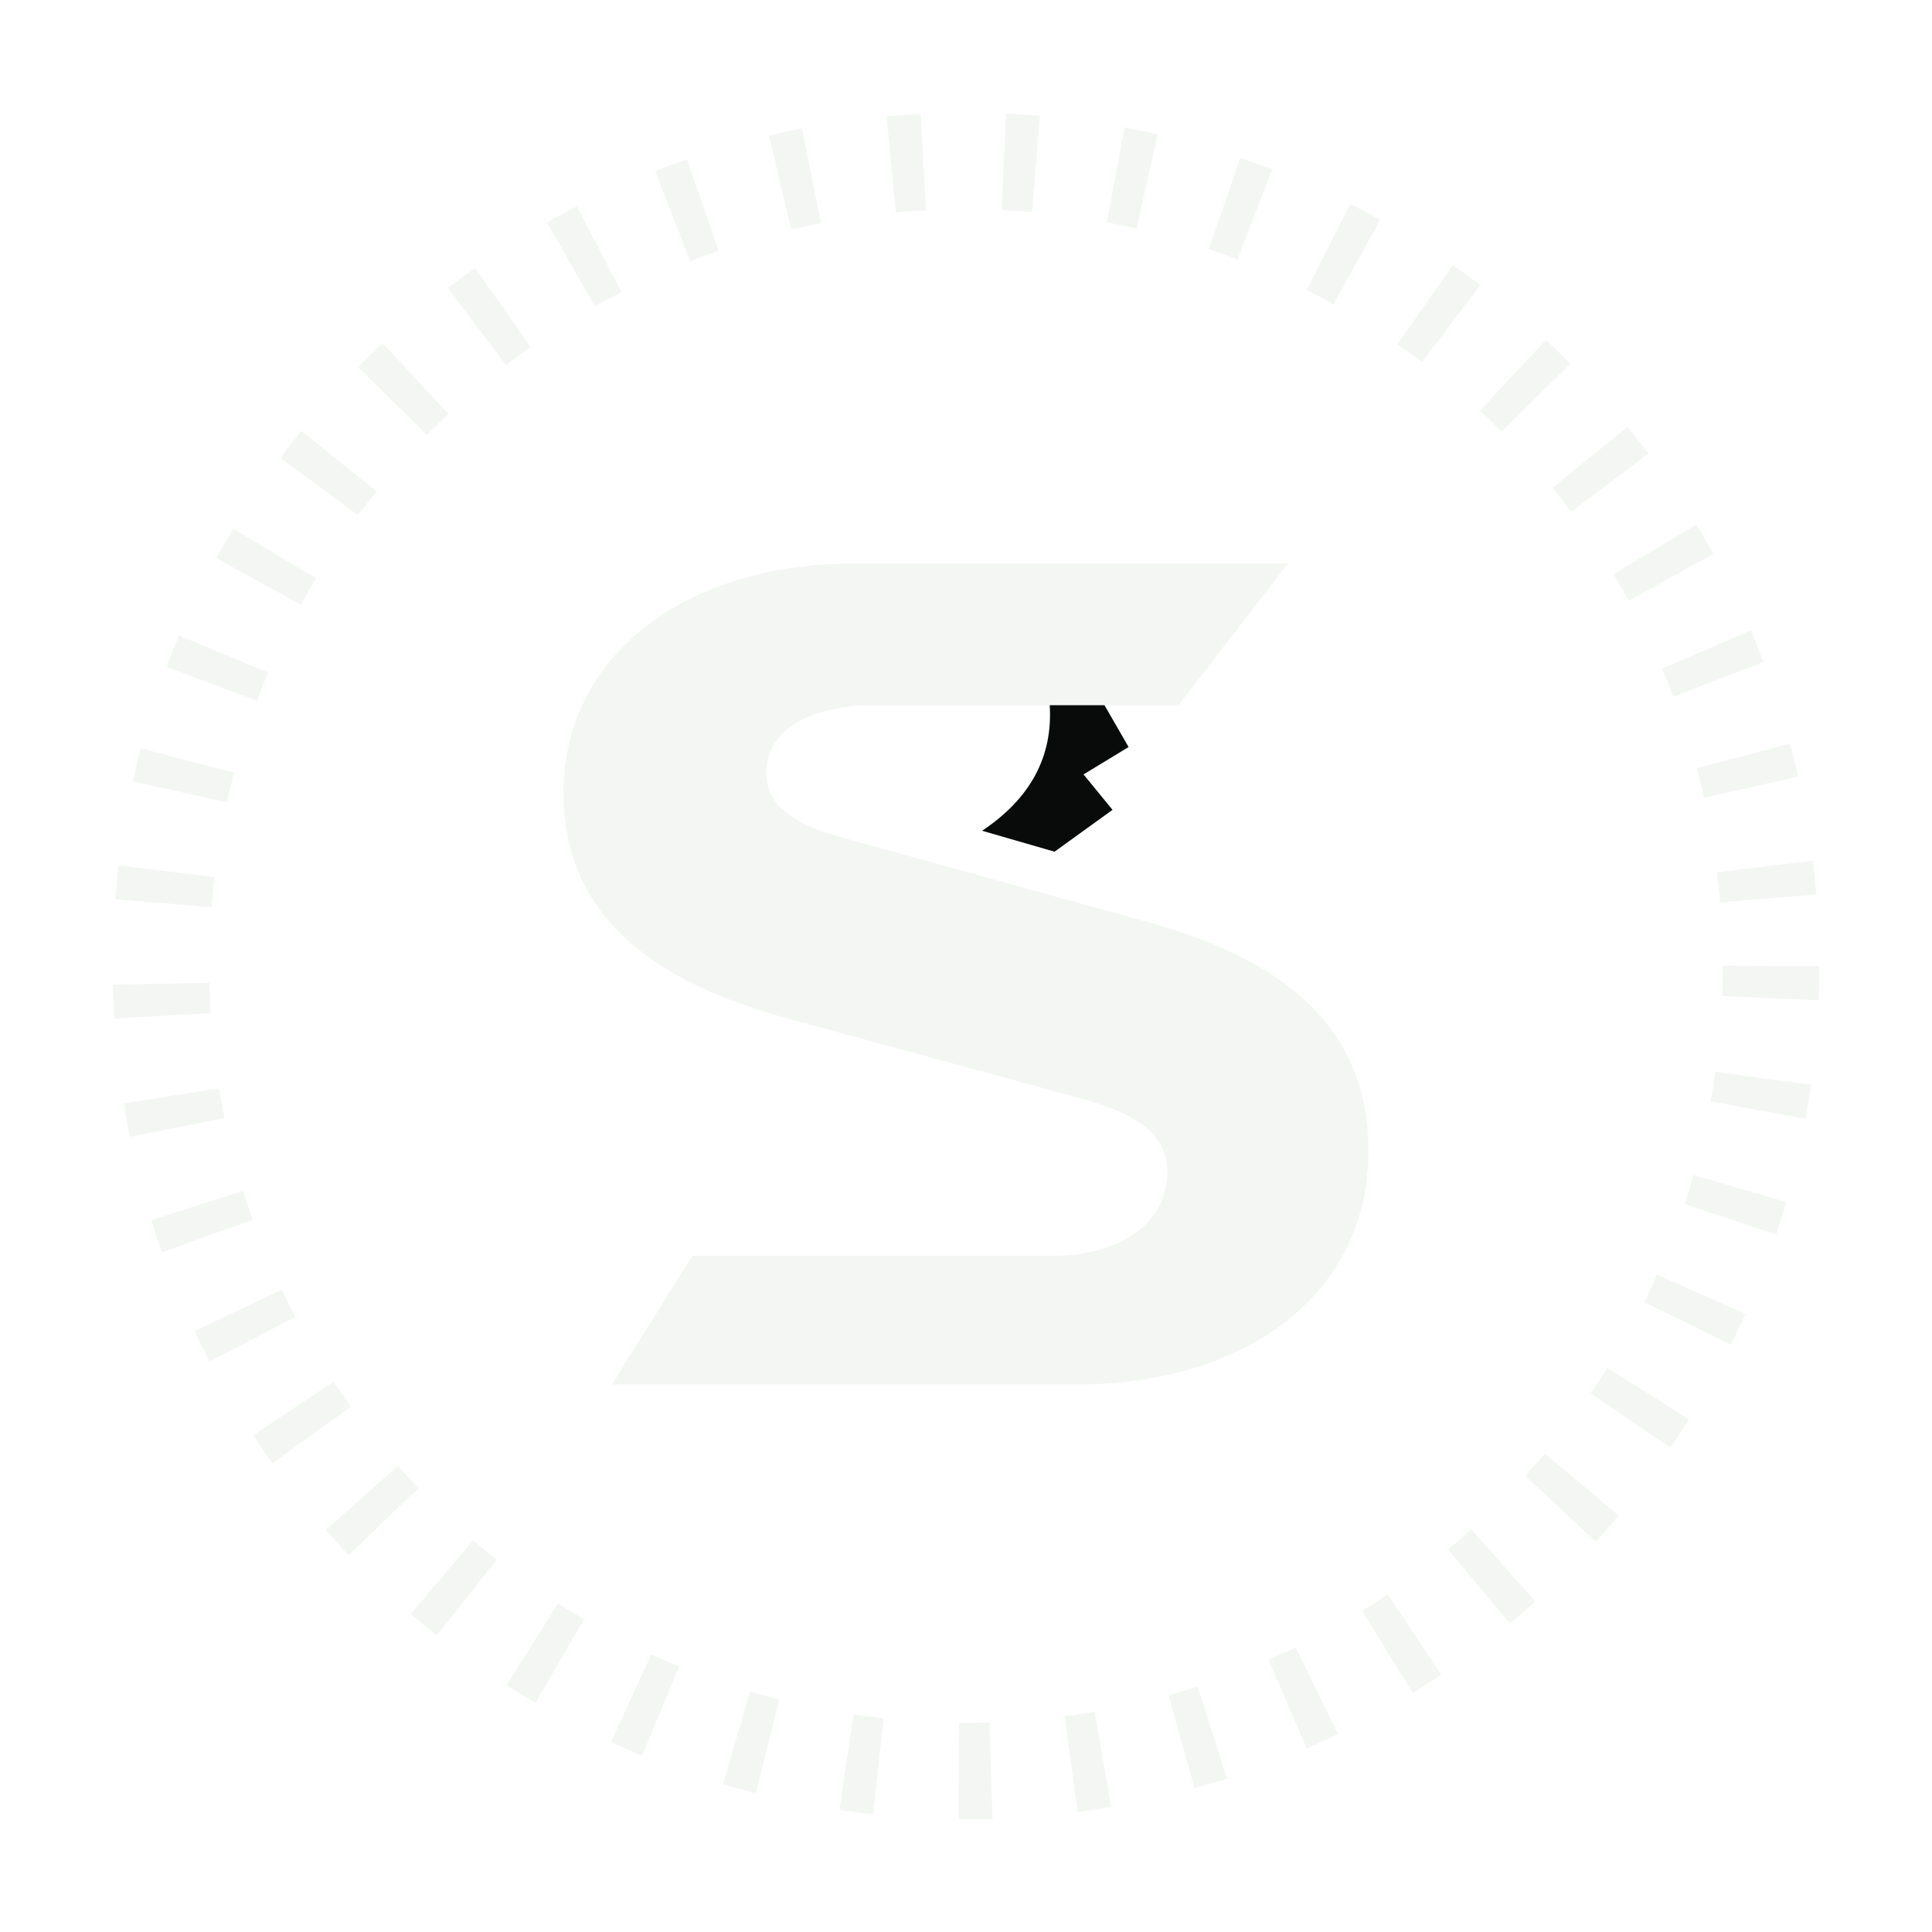
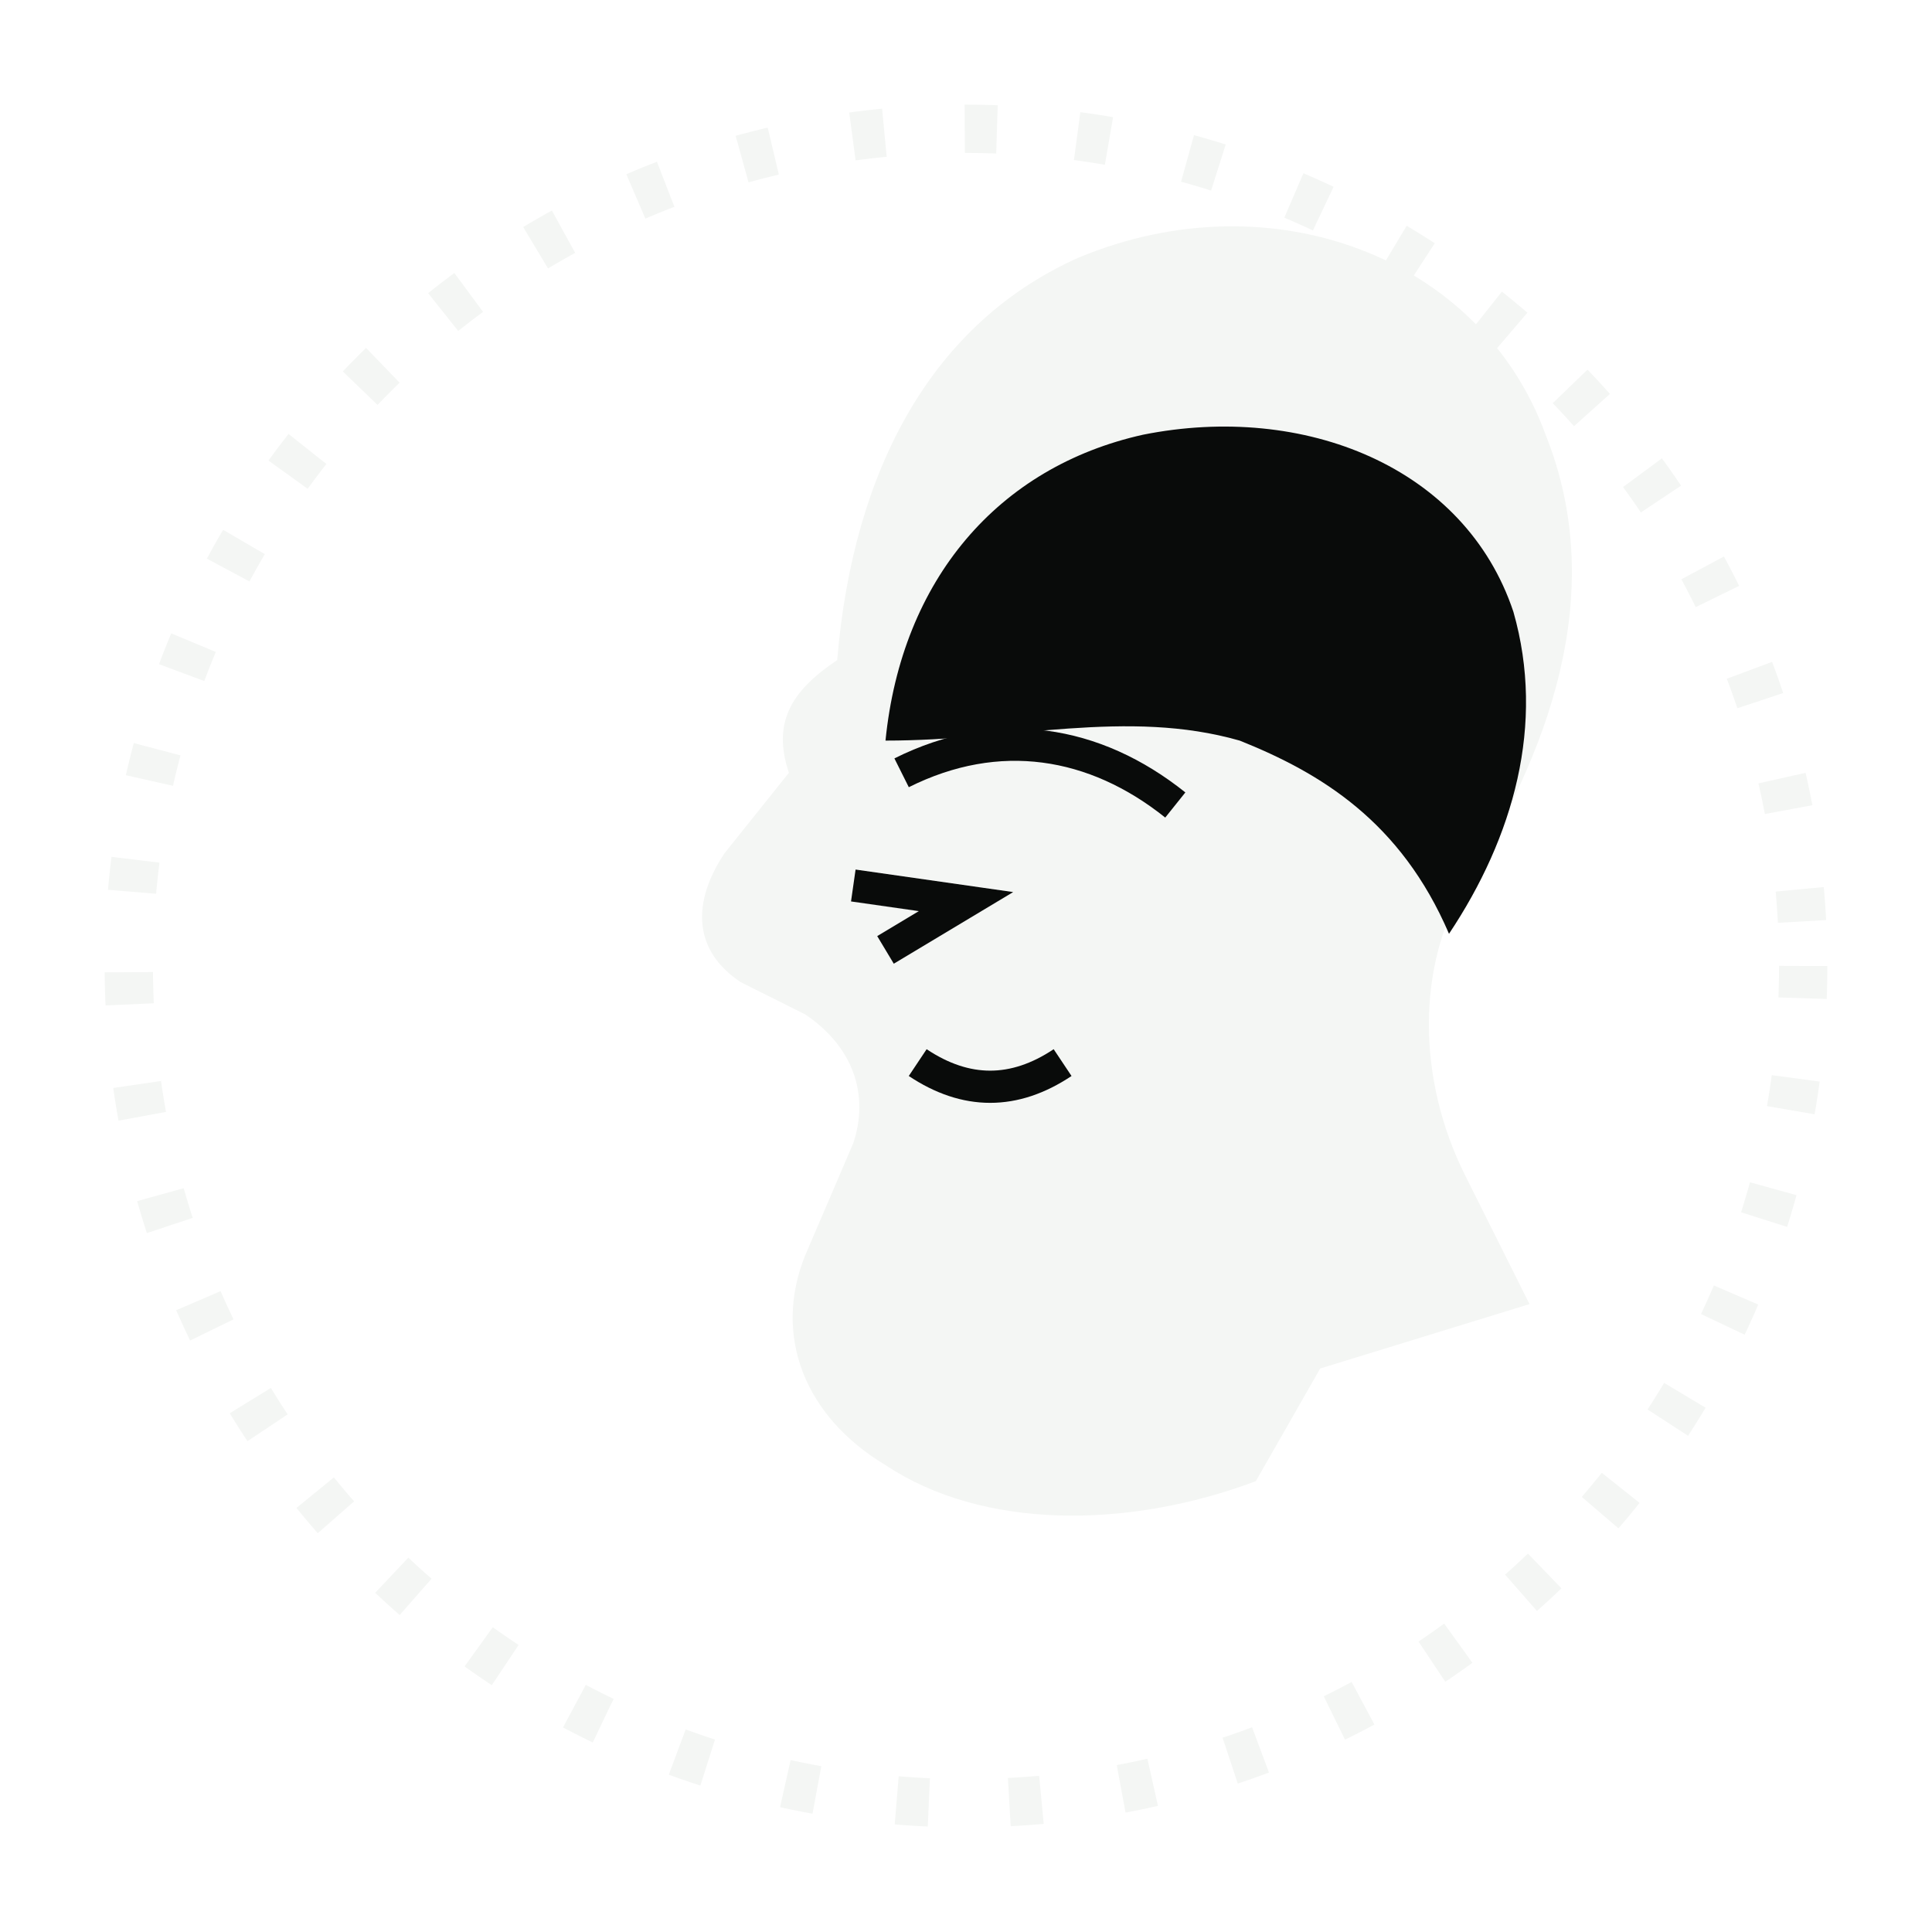
<svg xmlns="http://www.w3.org/2000/svg" viewBox="0 0 120 120" role="img" aria-labelledby="t">
-   <circle cx="60" cy="60" r="50" fill="none" stroke="#f4f6f4" stroke-width="6" stroke-dasharray="2 5" />
-   <path d="M80 35H53c-10.5 0-18 5.8-18 14.2 0 7.1 4.7 11.5 13.7 14l18.7 5.1c3.5 1 5.1 2.3 5.1 4.5 0 3.1-2.8 5.2-7.2 5.2H43l-5 8h28.8C77.5 86 85 80.3 85 71.5c0-7.2-4.6-11.7-13.6-14.2l-18.8-5.2c-3.4-.9-5-2.1-5-4.1 0-2.6 2.6-4.2 6.8-4.2h18.8L80 35Z" fill="#f4f6f4" />
-   <path d="M65.2 43.8c.2 3.2-1.2 5.8-4.2 7.8l4.5 1.3 3.6-2.6-1.8-2.2 2.8-1.7-1.5-2.6h-3.4Z" fill="#090b0a" />
+   <circle cx="60" cy="60" r="52" fill="none" stroke="#f4f6f4" stroke-width="3" stroke-dasharray="2 5" />
+   <path d="M78 92c-8 3-17 3-23-1-5-3-7-8-5-13l3-7c1-3 0-6-3-8l-4-2c-3-2-3-5-1-8l4-5c-1-3 0-5 3-7 1-12 6-21 15-25 12-5 25 0 29 11 4 10 0 20-5 28-3 5-3 12 0 18l4 8-13 4Z" fill="#f4f6f4" />
+   <path d="M55 46c1-10 7-17 16-19 10-2 20 2 23 11 2 7 0 14-4 20-3-7-8-10-13-12-7-2-14 0-22 0Z" fill="#090b0a" />
+   <path d="M56 48c6-3 12-2 17 2m-20 5 7 1-5 3m2 7c3 2 6 2 9 0" fill="none" stroke="#090b0a" stroke-width="2" />
</svg>
